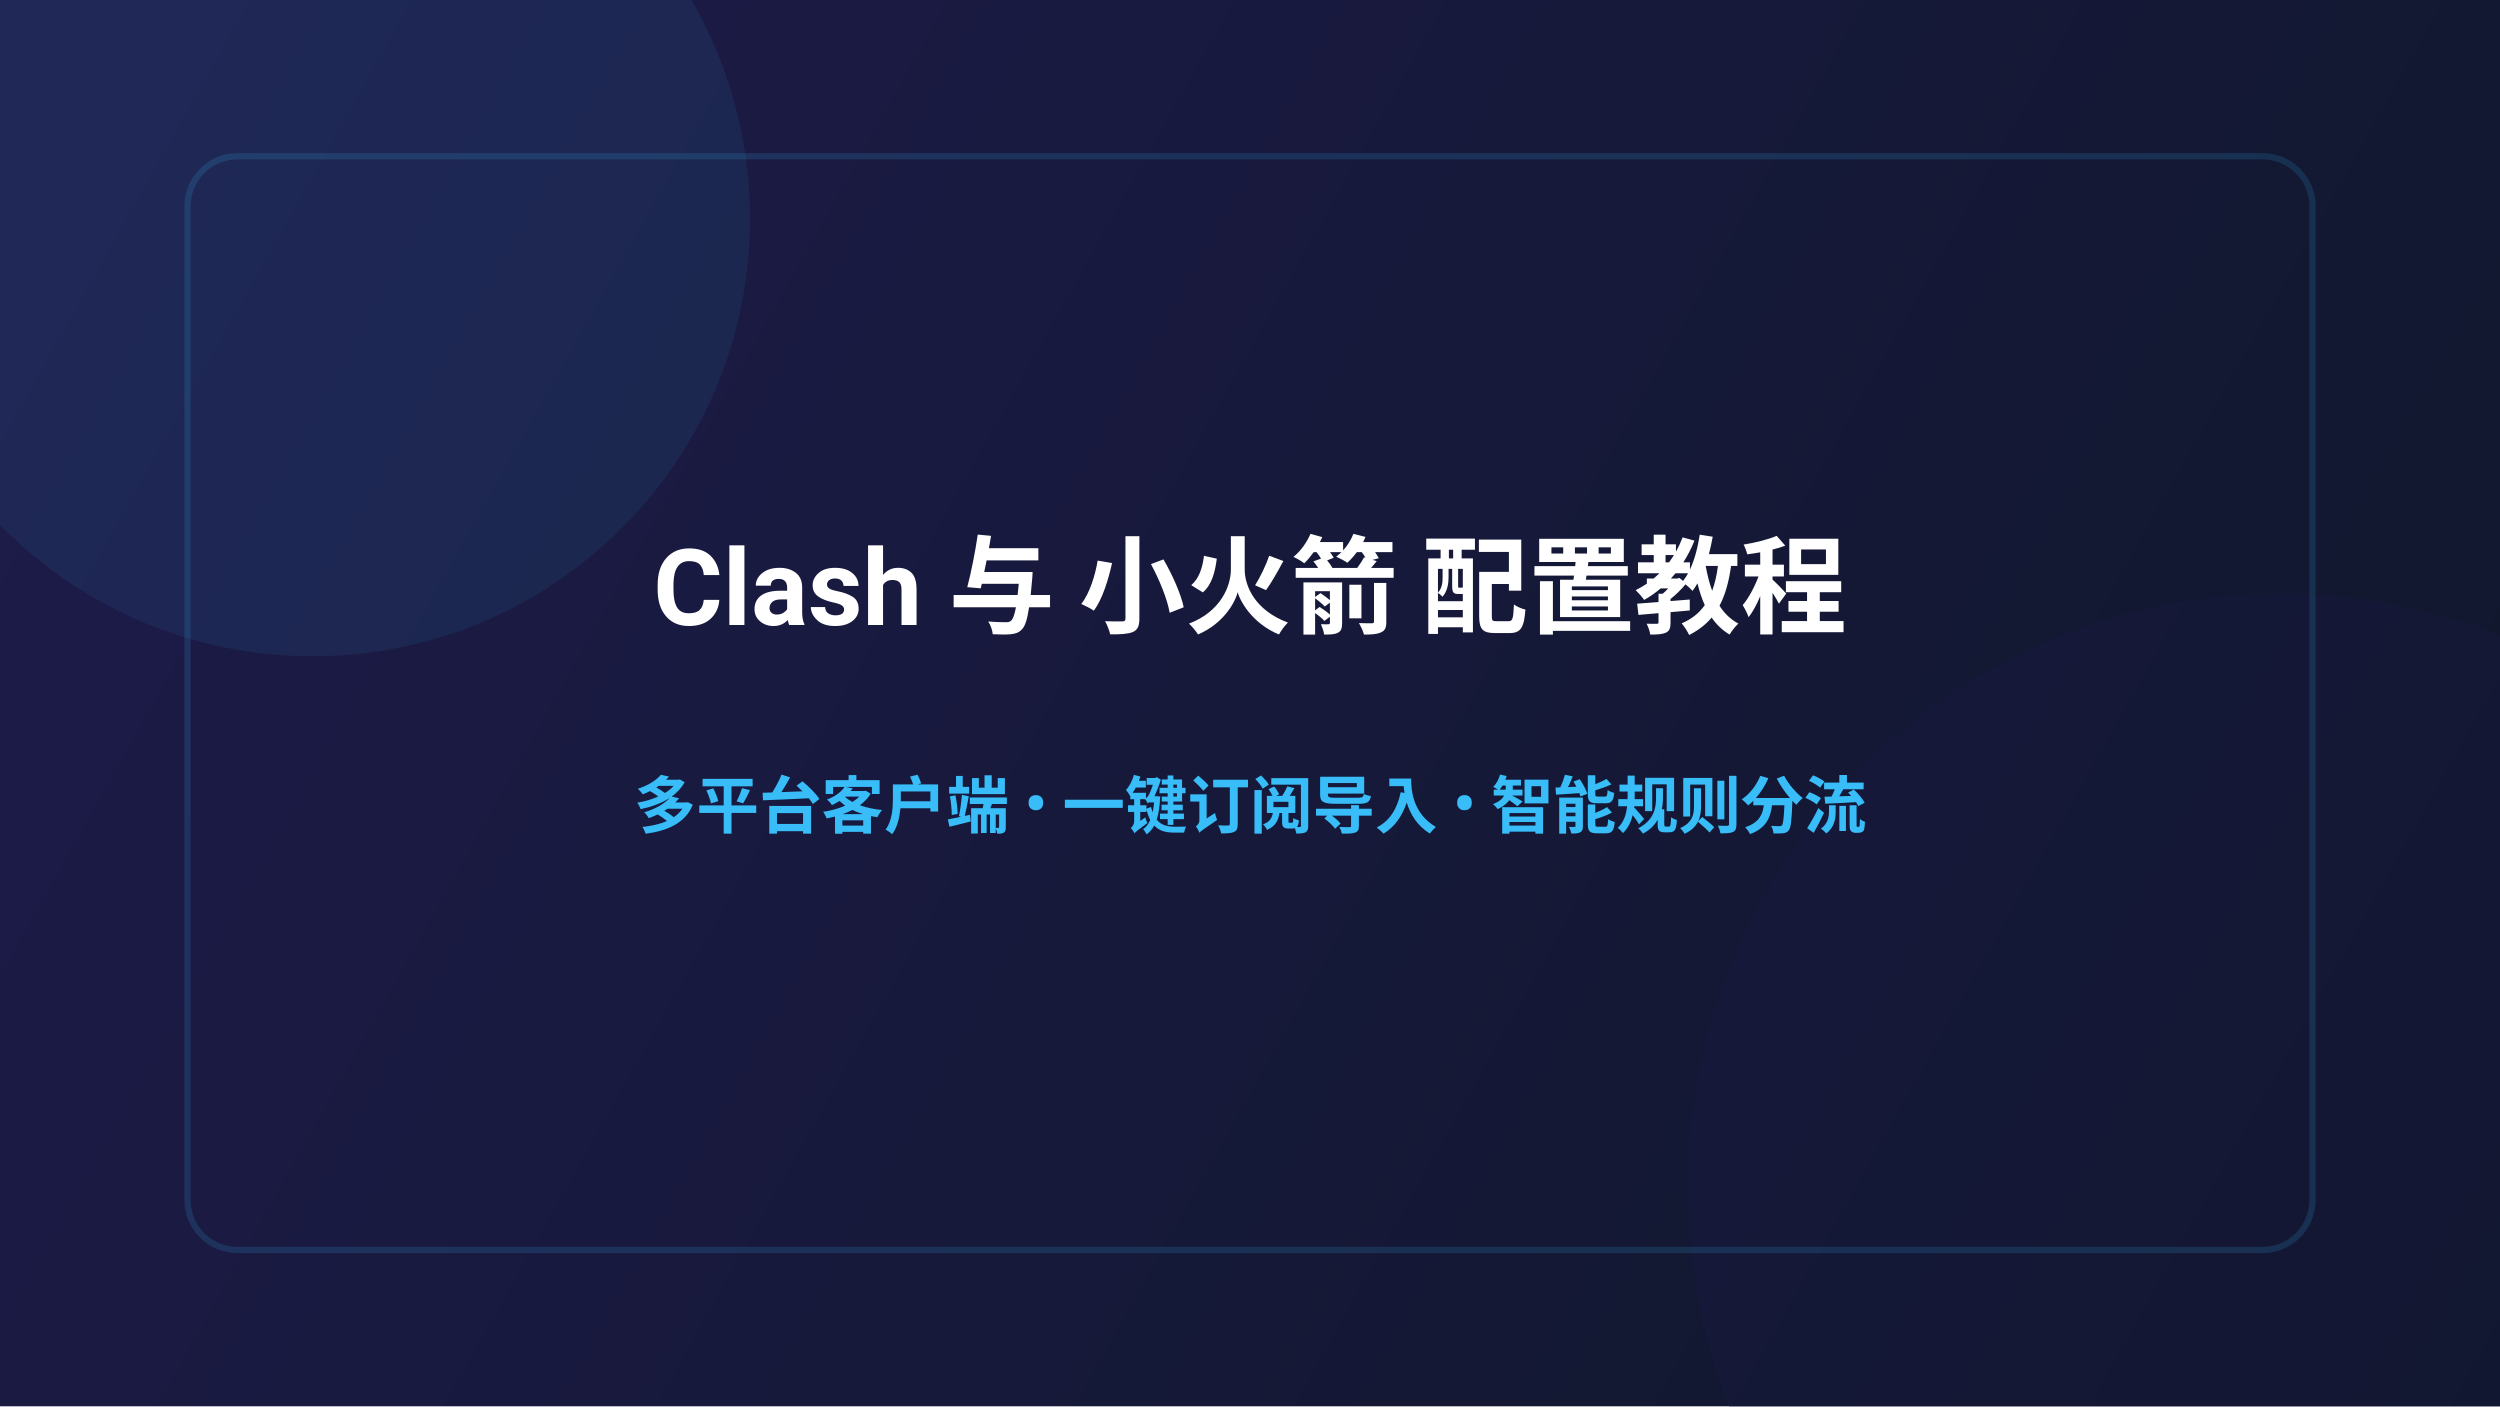
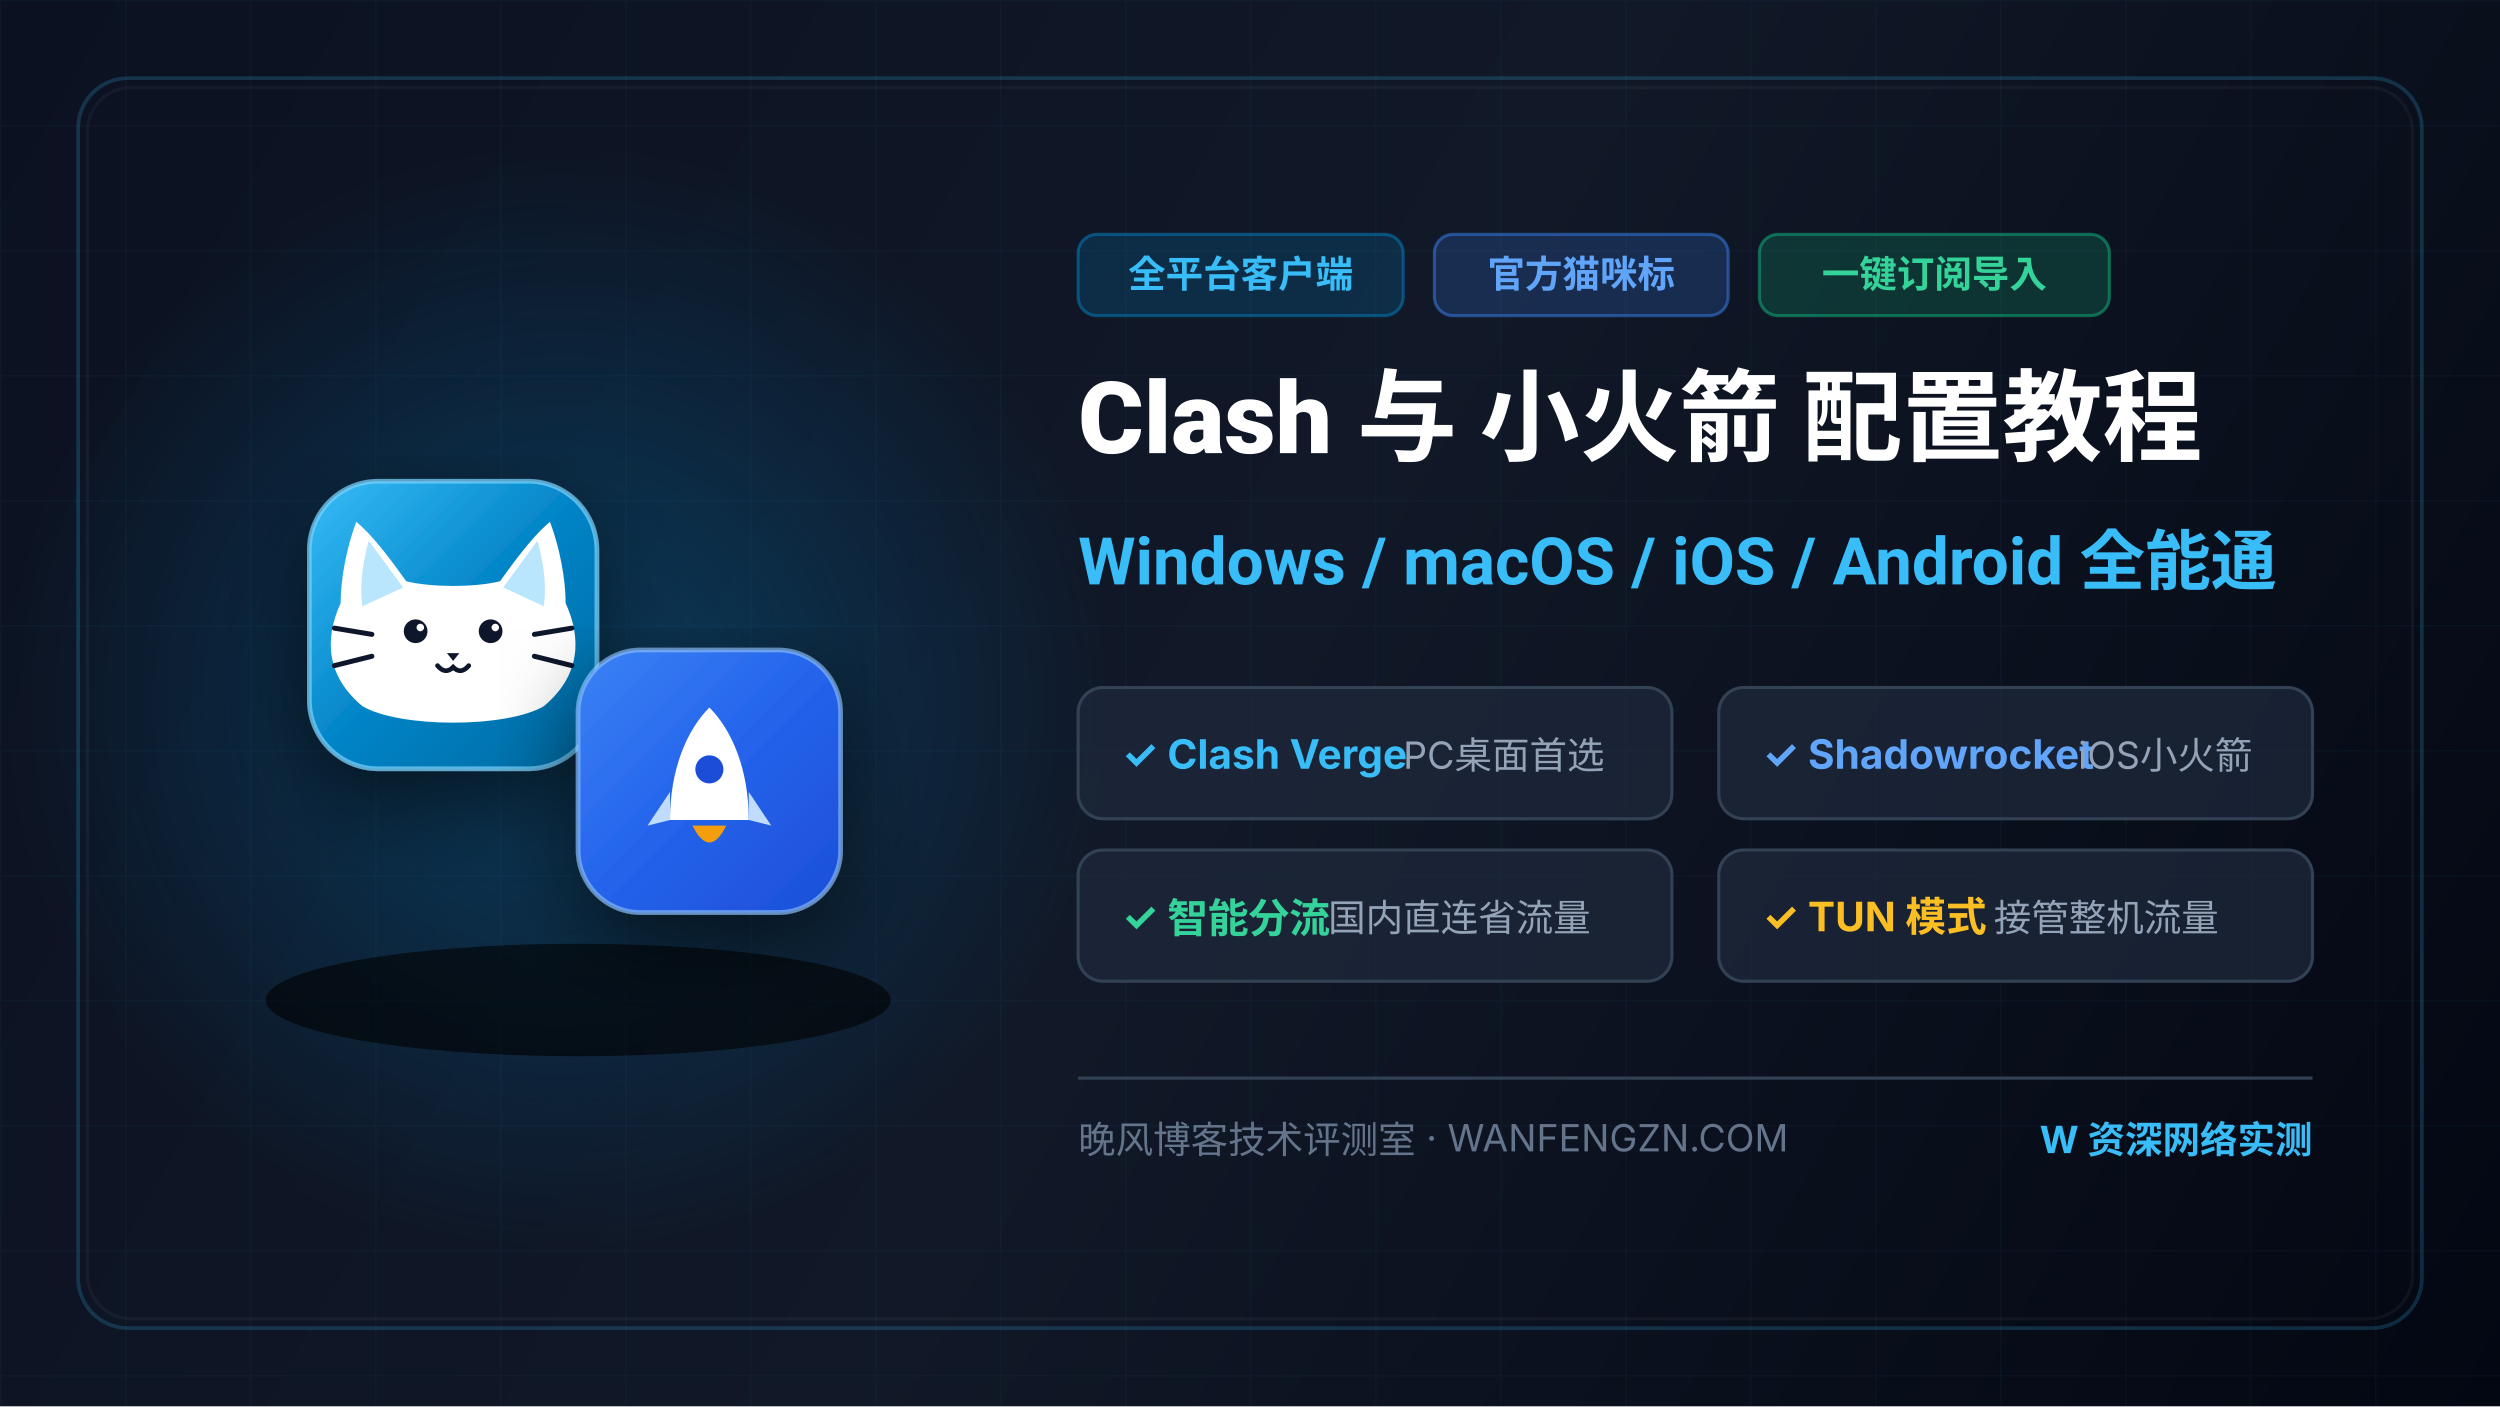
<svg xmlns="http://www.w3.org/2000/svg" width="800" height="450" viewBox="0 0 800 450" fill="none">
-   <rect width="800" height="450" fill="url(#paint0_linear)" />
-   <circle cx="100" cy="70" r="140" fill="#38BDF8" fill-opacity="0.08" />
-   <circle cx="730" cy="380" r="190" fill="#1E1B4B" fill-opacity="0.25" />
-   <rect x="60" y="50" width="680" height="350" rx="16" stroke="#38BDF8" stroke-opacity="0.15" stroke-width="2" />
-   <text x="400" y="200" text-anchor="middle" fill="#FFFFFF" font-family="-apple-system, BlinkMacSystemFont, 'Segoe UI', Roboto, sans-serif" font-size="34" font-weight="bold">Clash 与 小火箭 配置教程</text>
-   <text x="400" y="265" text-anchor="middle" fill="#38BDF8" font-family="-apple-system, BlinkMacSystemFont, 'Segoe UI', Roboto, sans-serif" font-size="20" font-weight="600">多平台客户端 • 一键订阅导入 • 智能规则分流</text>
  <defs>
-     <linearGradient id="paint0_linear" x1="0" y1="0" x2="800" y2="450" gradientUnits="userSpaceOnUse">
-       <stop stop-color="#1E1B4B" />
-       <stop offset="1" stop-color="#0F172A" />
+     <linearGradient id="allBg" x1="0" y1="0" x2="800" y2="450" gradientUnits="userSpaceOnUse">
+       <stop offset="0%" stop-color="#0b1120" />
+       <stop offset="50%" stop-color="#111827" />
+       <stop offset="100%" stop-color="#030712" />
    </linearGradient>
+     <linearGradient id="clashCatBlue" x1="0" y1="0" x2="1" y2="1">
+       <stop offset="0%" stop-color="#38bdf8" />
+       <stop offset="50%" stop-color="#0284c7" />
+       <stop offset="100%" stop-color="#0369a1" />
+     </linearGradient>
+     <linearGradient id="rocketGrad" x1="0" y1="0" x2="1" y2="1">
+       <stop offset="0%" stop-color="#3b82f6" />
+       <stop offset="50%" stop-color="#2563eb" />
+       <stop offset="100%" stop-color="#1d4ed8" />
+     </linearGradient>
+     <radialGradient id="clashGlow" cx="0" cy="0" r="1" gradientUnits="userSpaceOnUse" gradientTransform="translate(180 225) scale(180)">
+       <stop offset="0%" stop-color="#0284c7" stop-opacity="0.35" />
+       <stop offset="100%" stop-color="#0284c7" stop-opacity="0" />
+     </radialGradient>
+     <filter id="iconShadow" x="-30%" y="-20%" width="160%" height="160%">
+       <feDropShadow dx="0" dy="10" stdDeviation="14" flood-color="#000000" flood-opacity="0.55" />
+     </filter>
  </defs>
+   <rect width="800" height="450" fill="url(#allBg)" />
+   <pattern id="gridPattern" width="40" height="40" patternUnits="userSpaceOnUse">
+     <path d="M 40 0 L 0 0 0 40" fill="none" stroke="#38bdf8" stroke-opacity="0.04" stroke-width="1" />
+   </pattern>
+   <rect width="800" height="450" fill="url(#gridPattern)" />
+   <circle cx="180" cy="225" r="180" fill="url(#clashGlow)" />
+   <rect x="25" y="25" width="750" height="400" rx="16" stroke="#38bdf8" stroke-opacity="0.2" stroke-width="1.2" />
+   <rect x="28" y="28" width="744" height="394" rx="14" stroke="#ffffff" stroke-opacity="0.04" stroke-width="1" />
+   <g transform="translate(185, 225)">
+     <ellipse cx="0" cy="95" rx="100" ry="18" fill="#000000" fill-opacity="0.6" />
+     <g transform="translate(-40, -25)" filter="url(#iconShadow)">
+       <rect x="-46" y="-46" width="92" height="92" rx="22" fill="url(#clashCatBlue)" stroke="#7dd3fc" stroke-opacity="0.7" stroke-width="1.5" />
+       <path d="M -15 -14 C -7 -12, 7 -12, 15 -14 C 20 -21, 26 -29, 31 -33 C 34 -25, 36 -15, 36 -7 C 41 4, 41 16, 29 26 C 17 33, -17 33, -29 26 C -41 16, -41 4, -36 -7 C -36 -15, -34 -25, -31 -33 C -26 -29, -20 -21, -15 -14 Z" fill="#ffffff" />
+       <path d="M -16 -12 L -27 -27 C -29 -20, -30 -12, -29 -6 Z" fill="#bae6fd" />
+       <path d="M 16 -12 L 27 -27 C 29 -20, 30 -12, 29 -6 Z" fill="#bae6fd" />
+       <circle cx="-12" cy="2" r="3.8" fill="#0f172a" />
+       <circle cx="12" cy="2" r="3.8" fill="#0f172a" />
+       <circle cx="-10.5" cy="0.8" r="1.2" fill="#ffffff" />
+       <circle cx="13.5" cy="0.8" r="1.2" fill="#ffffff" />
+       <path d="M -2 9 L 2 9 L 0 11.5 Z" fill="#0f172a" />
+       <path d="M -5 13 Q -2.5 16 0 13.5 Q 2.5 16 5 13" stroke="#0f172a" stroke-width="1.5" stroke-linecap="round" fill="none" />
+       <line x1="-26" y1="3" x2="-38" y2="1" stroke="#0f172a" stroke-width="1.6" stroke-linecap="round" />
+       <line x1="-26" y1="10" x2="-38" y2="13" stroke="#0f172a" stroke-width="1.6" stroke-linecap="round" />
+       <line x1="26" y1="3" x2="38" y2="1" stroke="#0f172a" stroke-width="1.6" stroke-linecap="round" />
+       <line x1="26" y1="10" x2="38" y2="13" stroke="#0f172a" stroke-width="1.6" stroke-linecap="round" />
+     </g>
+     <g transform="translate(42, 25)" filter="url(#iconShadow)">
+       <rect x="-42" y="-42" width="84" height="84" rx="20" fill="url(#rocketGrad)" stroke="#93c5fd" stroke-opacity="0.6" stroke-width="1.5" />
+       <g transform="translate(0, -2) scale(0.9)">
+         <path d="M0 -24 C8 -16 14 -2 14 16 L-14 16 C-14 -2 -8 -16 0 -24 Z" fill="#ffffff" />
+         <path d="M-14 6 L-22 18 L-14 16 Z" fill="#bfdbfe" />
+         <path d="M14 6 L22 18 L14 16 Z" fill="#bfdbfe" />
+         <circle cx="0" cy="-2" r="5" fill="#1d4ed8" />
+         <path d="M-6 18 Q 0 30 6 18 Z" fill="#f59e0b" />
+       </g>
+     </g>
+   </g>
+   <g transform="translate(345, 75)">
+     <g transform="translate(0, 0)">
+       <rect x="0" y="0" width="104" height="26" rx="6" fill="#0284c7" fill-opacity="0.2" stroke="#0284c7" stroke-opacity="0.5" stroke-width="1" />
+       <text x="52" y="17" fill="#38bdf8" font-family="-apple-system, sans-serif" font-size="12" font-weight="bold" text-anchor="middle">全平台客户端</text>
+       <rect x="114" y="0" width="94" height="26" rx="6" fill="#3b82f6" fill-opacity="0.2" stroke="#3b82f6" stroke-opacity="0.5" stroke-width="1" />
+       <text x="161" y="17" fill="#60a5fa" font-family="-apple-system, sans-serif" font-size="12" font-weight="bold" text-anchor="middle">官方猫咪标</text>
+       <rect x="218" y="0" width="112" height="26" rx="6" fill="#10b981" fill-opacity="0.2" stroke="#10b981" stroke-opacity="0.5" stroke-width="1" />
+       <text x="274" y="17" fill="#34d399" font-family="-apple-system, sans-serif" font-size="12" font-weight="bold" text-anchor="middle">一键订阅导入</text>
+     </g>
+     <text x="0" y="70" fill="#ffffff" font-family="-apple-system, BlinkMacSystemFont, 'Segoe UI', Roboto, sans-serif" font-size="32" font-weight="800">Clash 与 小火箭 配置教程</text>
+     <text x="0" y="112" fill="#38bdf8" font-family="-apple-system, BlinkMacSystemFont, 'Segoe UI', Roboto, sans-serif" font-size="21" font-weight="700">Windows / macOS / iOS / Android 全能通</text>
+     <g transform="translate(0, 145)">
+       <g transform="translate(0, 0)">
+         <rect x="0" y="0" width="190" height="42" rx="8" fill="#1e293b" fill-opacity="0.75" stroke="#334155" stroke-width="1" />
+         <text x="14" y="26" fill="#38bdf8" font-family="-apple-system, sans-serif" font-size="13" font-weight="bold">✓ Clash Verge</text>
+         <text x="104" y="26" fill="#94a3b8" font-family="-apple-system, sans-serif" font-size="12">PC桌面首选</text>
+       </g>
+       <g transform="translate(205, 0)">
+         <rect x="0" y="0" width="190" height="42" rx="8" fill="#1e293b" fill-opacity="0.75" stroke="#334155" stroke-width="1" />
+         <text x="14" y="26" fill="#60a5fa" font-family="-apple-system, sans-serif" font-size="13" font-weight="bold">✓ Shadowrocket</text>
+         <text x="115" y="26" fill="#94a3b8" font-family="-apple-system, sans-serif" font-size="12">iOS小火箭</text>
+       </g>
+       <g transform="translate(0, 52)">
+         <rect x="0" y="0" width="190" height="42" rx="8" fill="#1e293b" fill-opacity="0.75" stroke="#334155" stroke-width="1" />
+         <text x="14" y="26" fill="#34d399" font-family="-apple-system, sans-serif" font-size="13" font-weight="bold">✓ 智能分流</text>
+         <text x="80" y="26" fill="#94a3b8" font-family="-apple-system, sans-serif" font-size="12">国内直连省流量</text>
+       </g>
+       <g transform="translate(205, 52)">
+         <rect x="0" y="0" width="190" height="42" rx="8" fill="#1e293b" fill-opacity="0.75" stroke="#334155" stroke-width="1" />
+         <text x="14" y="26" fill="#fbbf24" font-family="-apple-system, sans-serif" font-size="13" font-weight="bold">✓ TUN 模式</text>
+         <text x="88" y="26" fill="#94a3b8" font-family="-apple-system, sans-serif" font-size="12">接管整机流量</text>
+       </g>
+     </g>
+     <g transform="translate(0, 270)">
+       <line x1="0" y1="0" x2="395" y2="0" stroke="#334155" stroke-width="1" />
+       <text x="0" y="24" fill="#64748b" font-family="-apple-system, sans-serif" font-size="12">晚风博客技术评测室 · WANFENGZN.COM</text>
+       <text x="395" y="24" fill="#38bdf8" font-family="-apple-system, sans-serif" font-size="12" font-weight="bold" text-anchor="end">W 资深网络实测</text>
+     </g>
+   </g>
</svg>
